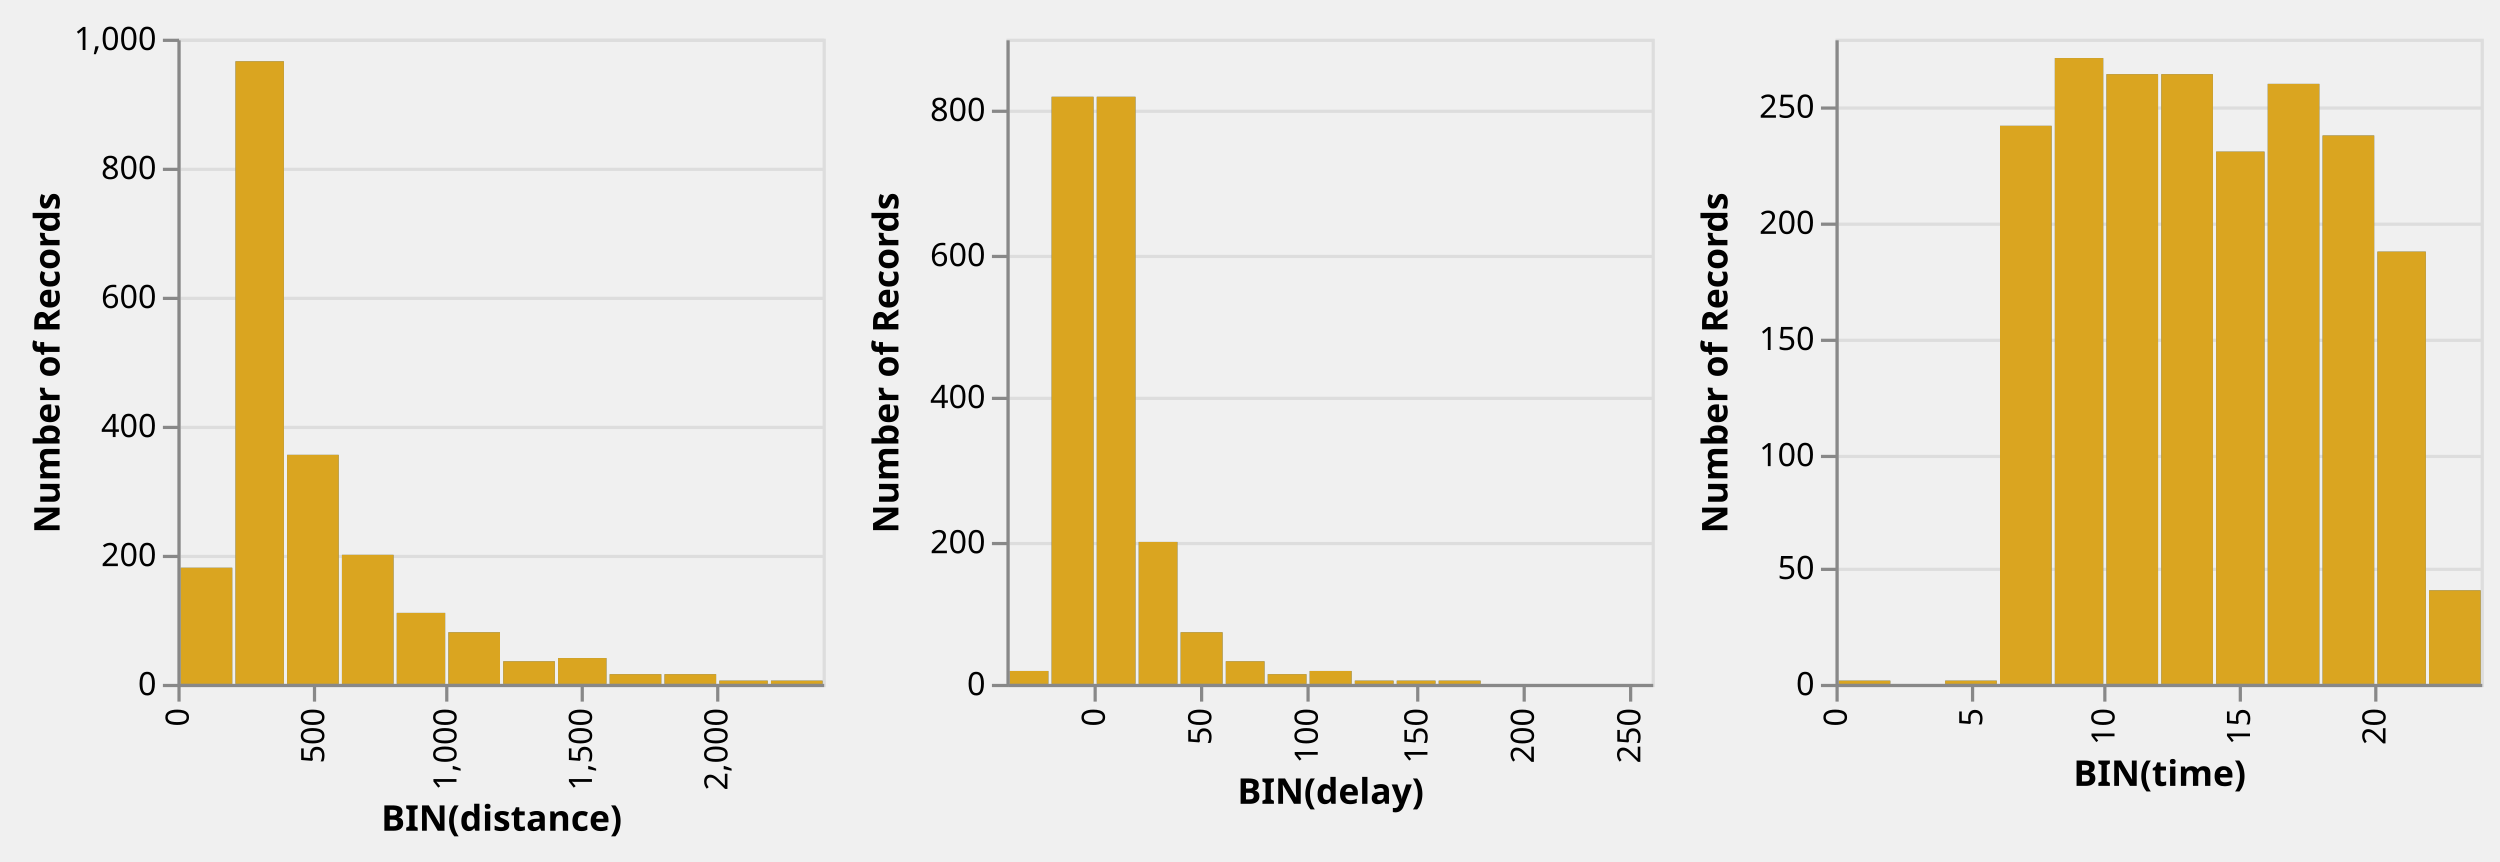
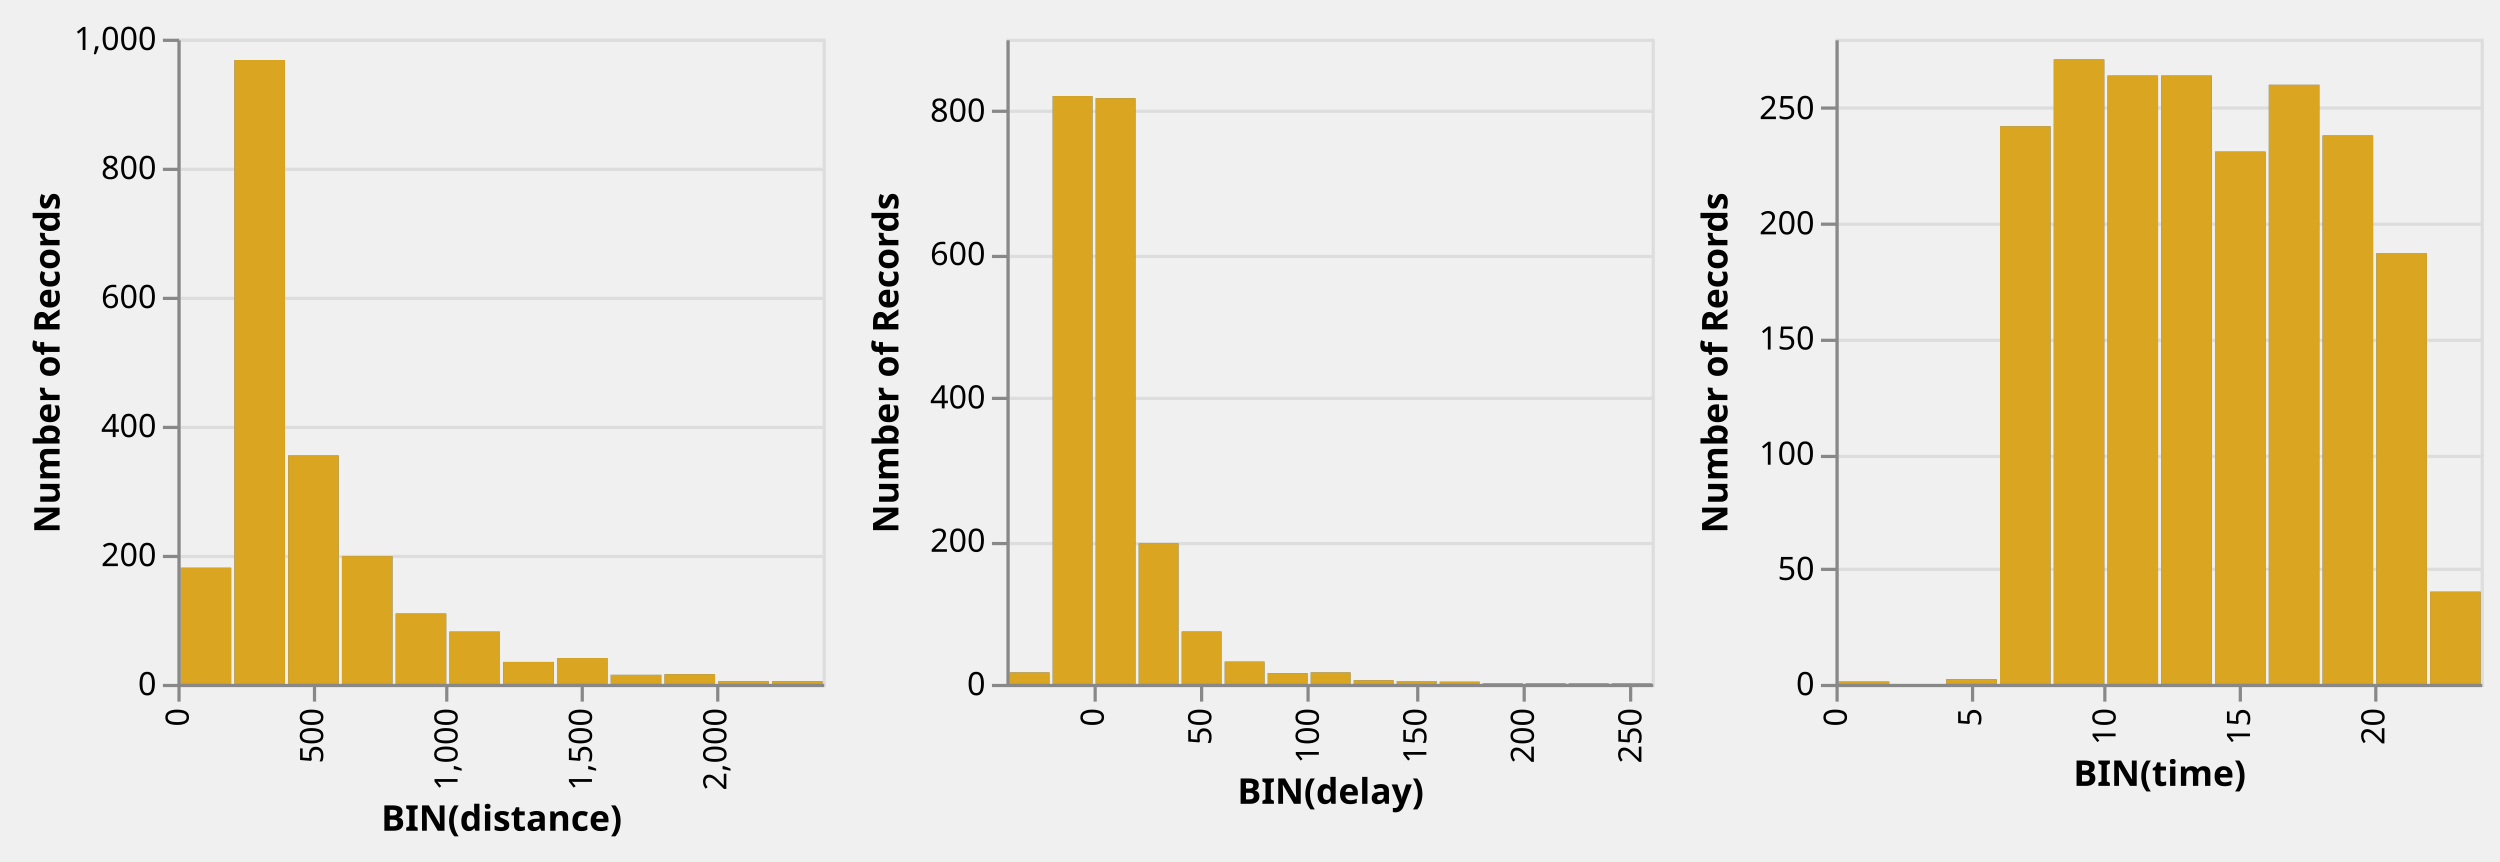
<svg xmlns="http://www.w3.org/2000/svg" class="marks" width="775" height="267" viewBox="0 0 775 267" version="1.1">
  <defs>
    <clipPath id="clip1">
      <rect x="0" y="0" width="200" height="200" />
    </clipPath>
    <clipPath id="clip2">
      <rect x="0" y="0" width="200" height="200" />
    </clipPath>
    <clipPath id="clip3">
      <rect x="0" y="0" width="200" height="200" />
    </clipPath>
    <clipPath id="clip4">
      <rect x="0" y="0" width="200" height="200" />
    </clipPath>
    <clipPath id="clip5">
      <rect x="0" y="0" width="200" height="200" />
    </clipPath>
    <clipPath id="clip6">
      <rect x="0" y="0" width="200" height="200" />
    </clipPath>
  </defs>
  <g transform="translate(55,12)">
    <g class="mark-group role-frame root">
      <g transform="translate(0,0)">
        <path class="background" d="M0,0h200v200h-200Z" style="fill: none;" />
        <g>
          <g class="mark-group role-scope child_distance_group">
            <g transform="translate(0,0)">
              <path class="background" d="M0.5,0.5h200v200h-200Z" style="fill: transparent; stroke: #ddd;" />
              <g>
                <g class="mark-group role-axis">
                  <g transform="translate(0.5,0.5)">
                    <path class="background" d="M0,0h0v0h0Z" style="pointer-events: none; fill: none;" />
                    <g>
                      <g class="mark-rule role-axis-grid" style="pointer-events: none;">
                        <line transform="translate(0,200)" x2="200" y2="0" style="fill: none; stroke: #ddd; stroke-width: 1; stroke-dasharray: ; opacity: 1;" />
                        <line transform="translate(0,160)" x2="200" y2="0" style="fill: none; stroke: #ddd; stroke-width: 1; stroke-dasharray: ; opacity: 1;" />
                        <line transform="translate(0,120)" x2="200" y2="0" style="fill: none; stroke: #ddd; stroke-width: 1; stroke-dasharray: ; opacity: 1;" />
                        <line transform="translate(0,80)" x2="200" y2="0" style="fill: none; stroke: #ddd; stroke-width: 1; stroke-dasharray: ; opacity: 1;" />
                        <line transform="translate(0,40)" x2="200" y2="0" style="fill: none; stroke: #ddd; stroke-width: 1; stroke-dasharray: ; opacity: 1;" />
                        <line transform="translate(0,0)" x2="200" y2="0" style="fill: none; stroke: #ddd; stroke-width: 1; stroke-dasharray: ; opacity: 1;" />
                      </g>
                    </g>
                  </g>
                </g>
                <g class="mark-rect role-mark brush_brush_bg" clip-path="url(#clip1)">
                  <path d="M0,0h0v0h0Z" style="fill: #333; fill-opacity: 0.125;" />
                </g>
                <g class="mark-rect role-mark child_distance_layer_0_marks">
-                   <path d="M34,129h16v71h-16Z" style="fill: #4c78a8;" />
-                   <path d="M51,160h16v40h-16Z" style="fill: #4c78a8;" />
-                   <path d="M18,7h15v193h-15Z" style="fill: #4c78a8;" />
-                   <path d="M1,164h16v36h-16Z" style="fill: #4c78a8;" />
-                   <path d="M68,178h15v22h-15Z" style="fill: #4c78a8;" />
-                   <path d="M118,192h15v8h-15Z" style="fill: #4c78a8;" />
-                   <path d="M84,184h16v16h-16Z" style="fill: #4c78a8;" />
-                   <path d="M168,199h15v1h-15Z" style="fill: #4c78a8;" />
-                   <path d="M151,197h16v3h-16Z" style="fill: #4c78a8;" />
-                   <path d="M134,197h16v3h-16Z" style="fill: #4c78a8;" />
-                   <path d="M101,193h16v7h-16Z" style="fill: #4c78a8;" />
-                   <path d="M184,199h16v1h-16Z" style="fill: #4c78a8;" />
+                   <path d="M34.333,129.2h15.667v70.8h-15.667Z" style="fill: #4c78a8;" />
+                   <path d="M51,160.4h15.667v39.6h-15.667Z" style="fill: #4c78a8;" />
+                   <path d="M17.667,6.6h15.667v193.4h-15.667Z" style="fill: #4c78a8;" />
+                   <path d="M1,164h15.667v36h-15.667Z" style="fill: #4c78a8;" />
+                   <path d="M67.667,178.2h15.667v21.8h-15.667Z" style="fill: #4c78a8;" />
+                   <path d="M117.667,192h15.667v8h-15.667Z" style="fill: #4c78a8;" />
+                   <path d="M84.333,183.8h15.667v16.2h-15.667Z" style="fill: #4c78a8;" />
+                   <path d="M167.667,199.2h15.667v0.8h-15.667Z" style="fill: #4c78a8;" />
+                   <path d="M151,197h15.667v3h-15.667Z" style="fill: #4c78a8;" />
+                   <path d="M134.333,197.2h15.667v2.8h-15.667Z" style="fill: #4c78a8;" />
+                   <path d="M101,193.2h15.667v6.8h-15.667Z" style="fill: #4c78a8;" />
+                   <path d="M184.333,199.2h15.667v0.8h-15.667Z" style="fill: #4c78a8;" />
                </g>
                <g class="mark-rect role-mark child_distance_layer_1_marks">
-                   <path d="M34,129h16v71h-16Z" style="fill: goldenrod;" />
-                   <path d="M51,160h16v40h-16Z" style="fill: goldenrod;" />
-                   <path d="M18,7h15v193h-15Z" style="fill: goldenrod;" />
-                   <path d="M1,164h16v36h-16Z" style="fill: goldenrod;" />
-                   <path d="M68,178h15v22h-15Z" style="fill: goldenrod;" />
-                   <path d="M118,192h15v8h-15Z" style="fill: goldenrod;" />
-                   <path d="M84,184h16v16h-16Z" style="fill: goldenrod;" />
-                   <path d="M168,199h15v1h-15Z" style="fill: goldenrod;" />
-                   <path d="M151,197h16v3h-16Z" style="fill: goldenrod;" />
-                   <path d="M134,197h16v3h-16Z" style="fill: goldenrod;" />
-                   <path d="M101,193h16v7h-16Z" style="fill: goldenrod;" />
-                   <path d="M184,199h16v1h-16Z" style="fill: goldenrod;" />
+                   <path d="M34.333,129.2h15.667v70.8h-15.667Z" style="fill: goldenrod;" />
+                   <path d="M51,160.4h15.667v39.6h-15.667Z" style="fill: goldenrod;" />
+                   <path d="M17.667,6.6h15.667v193.4h-15.667Z" style="fill: goldenrod;" />
+                   <path d="M1,164h15.667v36h-15.667Z" style="fill: goldenrod;" />
+                   <path d="M67.667,178.2h15.667v21.8h-15.667Z" style="fill: goldenrod;" />
+                   <path d="M117.667,192h15.667v8h-15.667Z" style="fill: goldenrod;" />
+                   <path d="M84.333,183.8h15.667v16.2h-15.667Z" style="fill: goldenrod;" />
+                   <path d="M167.667,199.2h15.667v0.8h-15.667Z" style="fill: goldenrod;" />
+                   <path d="M151,197h15.667v3h-15.667Z" style="fill: goldenrod;" />
+                   <path d="M134.333,197.2h15.667v2.8h-15.667Z" style="fill: goldenrod;" />
+                   <path d="M101,193.2h15.667v6.8h-15.667Z" style="fill: goldenrod;" />
+                   <path d="M184.333,199.2h15.667v0.8h-15.667Z" style="fill: goldenrod;" />
                </g>
                <g class="mark-rect role-mark brush_brush" clip-path="url(#clip2)">
                  <path d="M0,0h0v0h0Z" style="fill: transparent; stroke: white;" />
                </g>
                <g class="mark-group role-axis">
                  <g transform="translate(0.5,200.5)">
                    <path class="background" d="M0,0h0v0h0Z" style="pointer-events: none; fill: none;" />
                    <g>
                      <g class="mark-rule role-axis-tick" style="pointer-events: none;">
                        <line transform="translate(0,0)" x2="0" y2="5" style="fill: none; stroke: #888; stroke-width: 1; opacity: 1;" />
                        <line transform="translate(42,0)" x2="0" y2="5" style="fill: none; stroke: #888; stroke-width: 1; opacity: 1;" />
                        <line transform="translate(83,0)" x2="0" y2="5" style="fill: none; stroke: #888; stroke-width: 1; opacity: 1;" />
                        <line transform="translate(125,0)" x2="0" y2="5" style="fill: none; stroke: #888; stroke-width: 1; opacity: 1;" />
                        <line transform="translate(167,0)" x2="0" y2="5" style="fill: none; stroke: #888; stroke-width: 1; opacity: 1;" />
                      </g>
                      <g class="mark-text role-axis-label" style="pointer-events: none;">
                        <text text-anchor="end" transform="translate(0,7) rotate(270) translate(0,3)" style="font: 10px sans-serif; fill: #000; opacity: 1;">0</text>
-                         <text text-anchor="end" transform="translate(42,7) rotate(270) translate(0,3)" style="font: 10px sans-serif; fill: #000; opacity: 1;">500</text>
-                         <text text-anchor="end" transform="translate(83,7) rotate(270) translate(0,3)" style="font: 10px sans-serif; fill: #000; opacity: 1;">1,000</text>
+                         <text text-anchor="end" transform="translate(41.66667,7) rotate(270) translate(0,3)" style="font: 10px sans-serif; fill: #000; opacity: 1;">500</text>
+                         <text text-anchor="end" transform="translate(83.33333,7) rotate(270) translate(0,3)" style="font: 10px sans-serif; fill: #000; opacity: 1;">1,000</text>
                        <text text-anchor="end" transform="translate(125,7) rotate(270) translate(0,3)" style="font: 10px sans-serif; fill: #000; opacity: 1;">1,500</text>
-                         <text text-anchor="end" transform="translate(167,7) rotate(270) translate(0,3)" style="font: 10px sans-serif; fill: #000; opacity: 1;">2,000</text>
+                         <text text-anchor="end" transform="translate(166.6667,7) rotate(270) translate(0,3)" style="font: 10px sans-serif; fill: #000; opacity: 1;">2,000</text>
                      </g>
                      <g class="mark-rule role-axis-domain" style="pointer-events: none;">
                        <line transform="translate(0,0)" x2="200" y2="0" style="fill: none; stroke: #888; stroke-width: 1; opacity: 1;" />
                      </g>
                      <g class="mark-text role-axis-title" style="pointer-events: none;">
                        <text text-anchor="middle" transform="translate(100,45.02441)" style="font: bold 11px sans-serif; fill: #000; opacity: 1;">BIN(distance)</text>
                      </g>
                    </g>
                  </g>
                </g>
                <g class="mark-group role-axis">
                  <g transform="translate(0.5,0.5)">
                    <path class="background" d="M0,0h0v0h0Z" style="pointer-events: none; fill: none;" />
                    <g>
                      <g class="mark-rule role-axis-tick" style="pointer-events: none;">
                        <line transform="translate(0,200)" x2="-5" y2="0" style="fill: none; stroke: #888; stroke-width: 1; opacity: 1;" />
                        <line transform="translate(0,160)" x2="-5" y2="0" style="fill: none; stroke: #888; stroke-width: 1; opacity: 1;" />
                        <line transform="translate(0,120)" x2="-5" y2="0" style="fill: none; stroke: #888; stroke-width: 1; opacity: 1;" />
                        <line transform="translate(0,80)" x2="-5" y2="0" style="fill: none; stroke: #888; stroke-width: 1; opacity: 1;" />
                        <line transform="translate(0,40)" x2="-5" y2="0" style="fill: none; stroke: #888; stroke-width: 1; opacity: 1;" />
                        <line transform="translate(0,0)" x2="-5" y2="0" style="fill: none; stroke: #888; stroke-width: 1; opacity: 1;" />
                      </g>
                      <g class="mark-text role-axis-label" style="pointer-events: none;">
                        <text text-anchor="end" transform="translate(-7,203)" style="font: 10px sans-serif; fill: #000; opacity: 1;">0</text>
                        <text text-anchor="end" transform="translate(-7,163)" style="font: 10px sans-serif; fill: #000; opacity: 1;">200</text>
                        <text text-anchor="end" transform="translate(-7,123)" style="font: 10px sans-serif; fill: #000; opacity: 1;">400</text>
                        <text text-anchor="end" transform="translate(-7,83)" style="font: 10px sans-serif; fill: #000; opacity: 1;">600</text>
                        <text text-anchor="end" transform="translate(-7,43)" style="font: 10px sans-serif; fill: #000; opacity: 1;">800</text>
                        <text text-anchor="end" transform="translate(-7,3)" style="font: 10px sans-serif; fill: #000; opacity: 1;">1,000</text>
                      </g>
                      <g class="mark-rule role-axis-domain" style="pointer-events: none;">
                        <line transform="translate(0,200)" x2="0" y2="-200" style="fill: none; stroke: #888; stroke-width: 1; opacity: 1;" />
                      </g>
                      <g class="mark-text role-axis-title" style="pointer-events: none;">
                        <text text-anchor="middle" transform="translate(-35.02441,100) rotate(-90) translate(0,-2)" style="font: bold 11px sans-serif; fill: #000; opacity: 1;">Number of Records</text>
                      </g>
                    </g>
                  </g>
                </g>
              </g>
            </g>
          </g>
          <g class="mark-group role-scope child_delay_group">
            <g transform="translate(257,0)">
              <path class="background" d="M0.5,0.5h200v200h-200Z" style="fill: transparent; stroke: #ddd;" />
              <g>
                <g class="mark-group role-axis">
                  <g transform="translate(0.5,0.5)">
                    <path class="background" d="M0,0h0v0h0Z" style="pointer-events: none; fill: none;" />
                    <g>
                      <g class="mark-rule role-axis-grid" style="pointer-events: none;">
                        <line transform="translate(0,200)" x2="200" y2="0" style="fill: none; stroke: #ddd; stroke-width: 1; stroke-dasharray: ; opacity: 1;" />
                        <line transform="translate(0,156)" x2="200" y2="0" style="fill: none; stroke: #ddd; stroke-width: 1; stroke-dasharray: ; opacity: 1;" />
                        <line transform="translate(0,111)" x2="200" y2="0" style="fill: none; stroke: #ddd; stroke-width: 1; stroke-dasharray: ; opacity: 1;" />
                        <line transform="translate(0,67)" x2="200" y2="0" style="fill: none; stroke: #ddd; stroke-width: 1; stroke-dasharray: ; opacity: 1;" />
                        <line transform="translate(0,22)" x2="200" y2="0" style="fill: none; stroke: #ddd; stroke-width: 1; stroke-dasharray: ; opacity: 1;" />
                      </g>
                    </g>
                  </g>
                </g>
                <g class="mark-rect role-mark brush_brush_bg" clip-path="url(#clip3)">
                  <path d="M0,0h0v0h0Z" style="fill: #333; fill-opacity: 0.125;" />
                </g>
                <g class="mark-rect role-mark child_delay_layer_0_marks">
-                   <path d="M28,18h12v182h-12Z" style="fill: #4c78a8;" />
-                   <path d="M14,18h13v182h-13Z" style="fill: #4c78a8;" />
-                   <path d="M54,184h13v16h-13Z" style="fill: #4c78a8;" />
-                   <path d="M41,156h12v44h-12Z" style="fill: #4c78a8;" />
-                   <path d="M134,199h13v1h-13Z" style="fill: #4c78a8;" />
-                   <path d="M94,196h13v4h-13Z" style="fill: #4c78a8;" />
-                   <path d="M68,193h12v7h-12Z" style="fill: #4c78a8;" />
-                   <path d="M1,196h12v4h-12Z" style="fill: #4c78a8;" />
-                   <path d="M81,197h12v3h-12Z" style="fill: #4c78a8;" />
-                   <path d="M148,200h12v0h-12Z" style="fill: #4c78a8;" />
-                   <path d="M121,199h12v1h-12Z" style="fill: #4c78a8;" />
-                   <path d="M188,200h12v0h-12Z" style="fill: #4c78a8;" />
-                   <path d="M108,199h12v1h-12Z" style="fill: #4c78a8;" />
-                   <path d="M161,200h12v0h-12Z" style="fill: #4c78a8;" />
-                   <path d="M174,200h13v0h-13Z" style="fill: #4c78a8;" />
+                   <path d="M27.667,18.444h12.333v181.556h-12.333Z" style="fill: #4c78a8;" />
+                   <path d="M14.333,17.778h12.333v182.222h-12.333Z" style="fill: #4c78a8;" />
+                   <path d="M54.333,183.778h12.333v16.222h-12.333Z" style="fill: #4c78a8;" />
+                   <path d="M41,156.444h12.333v43.556h-12.333Z" style="fill: #4c78a8;" />
+                   <path d="M134.333,199.333h12.333v0.667h-12.333Z" style="fill: #4c78a8;" />
+                   <path d="M94.333,196.444h12.333v3.556h-12.333Z" style="fill: #4c78a8;" />
+                   <path d="M67.667,193.111h12.333v6.889h-12.333Z" style="fill: #4c78a8;" />
+                   <path d="M1,196.444h12.333v3.556h-12.333Z" style="fill: #4c78a8;" />
+                   <path d="M81,196.667h12.333v3.333h-12.333Z" style="fill: #4c78a8;" />
+                   <path d="M147.667,199.778h12.333v0.222h-12.333Z" style="fill: #4c78a8;" />
+                   <path d="M121,199.111h12.333v0.889h-12.333Z" style="fill: #4c78a8;" />
+                   <path d="M187.667,199.778h12.333v0.222h-12.333Z" style="fill: #4c78a8;" />
+                   <path d="M107.667,198.889h12.333v1.111h-12.333Z" style="fill: #4c78a8;" />
+                   <path d="M161,199.778h12.333v0.222h-12.333Z" style="fill: #4c78a8;" />
+                   <path d="M174.333,199.778h12.333v0.222h-12.333Z" style="fill: #4c78a8;" />
                </g>
                <g class="mark-rect role-mark child_delay_layer_1_marks">
-                   <path d="M28,18h12v182h-12Z" style="fill: goldenrod;" />
-                   <path d="M14,18h13v182h-13Z" style="fill: goldenrod;" />
-                   <path d="M54,184h13v16h-13Z" style="fill: goldenrod;" />
-                   <path d="M41,156h12v44h-12Z" style="fill: goldenrod;" />
-                   <path d="M134,199h13v1h-13Z" style="fill: goldenrod;" />
-                   <path d="M94,196h13v4h-13Z" style="fill: goldenrod;" />
-                   <path d="M68,193h12v7h-12Z" style="fill: goldenrod;" />
-                   <path d="M1,196h12v4h-12Z" style="fill: goldenrod;" />
-                   <path d="M81,197h12v3h-12Z" style="fill: goldenrod;" />
-                   <path d="M148,200h12v0h-12Z" style="fill: goldenrod;" />
-                   <path d="M121,199h12v1h-12Z" style="fill: goldenrod;" />
-                   <path d="M188,200h12v0h-12Z" style="fill: goldenrod;" />
-                   <path d="M108,199h12v1h-12Z" style="fill: goldenrod;" />
-                   <path d="M161,200h12v0h-12Z" style="fill: goldenrod;" />
-                   <path d="M174,200h13v0h-13Z" style="fill: goldenrod;" />
+                   <path d="M27.667,18.444h12.333v181.556h-12.333Z" style="fill: goldenrod;" />
+                   <path d="M14.333,17.778h12.333v182.222h-12.333Z" style="fill: goldenrod;" />
+                   <path d="M54.333,183.778h12.333v16.222h-12.333Z" style="fill: goldenrod;" />
+                   <path d="M41,156.444h12.333v43.556h-12.333Z" style="fill: goldenrod;" />
+                   <path d="M134.333,199.333h12.333v0.667h-12.333Z" style="fill: goldenrod;" />
+                   <path d="M94.333,196.444h12.333v3.556h-12.333Z" style="fill: goldenrod;" />
+                   <path d="M67.667,193.111h12.333v6.889h-12.333Z" style="fill: goldenrod;" />
+                   <path d="M1,196.444h12.333v3.556h-12.333Z" style="fill: goldenrod;" />
+                   <path d="M81,196.667h12.333v3.333h-12.333Z" style="fill: goldenrod;" />
+                   <path d="M147.667,199.778h12.333v0.222h-12.333Z" style="fill: goldenrod;" />
+                   <path d="M121,199.111h12.333v0.889h-12.333Z" style="fill: goldenrod;" />
+                   <path d="M187.667,199.778h12.333v0.222h-12.333Z" style="fill: goldenrod;" />
+                   <path d="M107.667,198.889h12.333v1.111h-12.333Z" style="fill: goldenrod;" />
+                   <path d="M161,199.778h12.333v0.222h-12.333Z" style="fill: goldenrod;" />
+                   <path d="M174.333,199.778h12.333v0.222h-12.333Z" style="fill: goldenrod;" />
                </g>
                <g class="mark-rect role-mark brush_brush" clip-path="url(#clip4)">
                  <path d="M0,0h0v0h0Z" style="fill: transparent; stroke: white;" />
                </g>
                <g class="mark-group role-axis">
                  <g transform="translate(0.5,200.5)">
                    <path class="background" d="M0,0h0v0h0Z" style="pointer-events: none; fill: none;" />
                    <g>
                      <g class="mark-rule role-axis-tick" style="pointer-events: none;">
                        <line transform="translate(27,0)" x2="0" y2="5" style="fill: none; stroke: #888; stroke-width: 1; opacity: 1;" />
                        <line transform="translate(60,0)" x2="0" y2="5" style="fill: none; stroke: #888; stroke-width: 1; opacity: 1;" />
                        <line transform="translate(93,0)" x2="0" y2="5" style="fill: none; stroke: #888; stroke-width: 1; opacity: 1;" />
                        <line transform="translate(127,0)" x2="0" y2="5" style="fill: none; stroke: #888; stroke-width: 1; opacity: 1;" />
                        <line transform="translate(160,0)" x2="0" y2="5" style="fill: none; stroke: #888; stroke-width: 1; opacity: 1;" />
                        <line transform="translate(193,0)" x2="0" y2="5" style="fill: none; stroke: #888; stroke-width: 1; opacity: 1;" />
                      </g>
                      <g class="mark-text role-axis-label" style="pointer-events: none;">
-                         <text text-anchor="end" transform="translate(27,7) rotate(270) translate(0,3)" style="font: 10px sans-serif; fill: #000; opacity: 1;">0</text>
+                         <text text-anchor="end" transform="translate(26.66667,7) rotate(270) translate(0,3)" style="font: 10px sans-serif; fill: #000; opacity: 1;">0</text>
                        <text text-anchor="end" transform="translate(60,7) rotate(270) translate(0,3)" style="font: 10px sans-serif; fill: #000; opacity: 1;">50</text>
-                         <text text-anchor="end" transform="translate(93,7) rotate(270) translate(0,3)" style="font: 10px sans-serif; fill: #000; opacity: 1;">100</text>
-                         <text text-anchor="end" transform="translate(127,7) rotate(270) translate(0,3)" style="font: 10px sans-serif; fill: #000; opacity: 1;">150</text>
+                         <text text-anchor="end" transform="translate(93.33333,7) rotate(270) translate(0,3)" style="font: 10px sans-serif; fill: #000; opacity: 1;">100</text>
+                         <text text-anchor="end" transform="translate(126.6667,7) rotate(270) translate(0,3)" style="font: 10px sans-serif; fill: #000; opacity: 1;">150</text>
                        <text text-anchor="end" transform="translate(160,7) rotate(270) translate(0,3)" style="font: 10px sans-serif; fill: #000; opacity: 1;">200</text>
-                         <text text-anchor="end" transform="translate(193,7) rotate(270) translate(0,3)" style="font: 10px sans-serif; fill: #000; opacity: 1;">250</text>
+                         <text text-anchor="end" transform="translate(193.3333,7) rotate(270) translate(0,3)" style="font: 10px sans-serif; fill: #000; opacity: 1;">250</text>
                      </g>
                      <g class="mark-rule role-axis-domain" style="pointer-events: none;">
                        <line transform="translate(0,0)" x2="200" y2="0" style="fill: none; stroke: #888; stroke-width: 1; opacity: 1;" />
                      </g>
                      <g class="mark-text role-axis-title" style="pointer-events: none;">
                        <text text-anchor="middle" transform="translate(100,36.68457)" style="font: bold 11px sans-serif; fill: #000; opacity: 1;">BIN(delay)</text>
                      </g>
                    </g>
                  </g>
                </g>
                <g class="mark-group role-axis">
                  <g transform="translate(0.5,0.5)">
                    <path class="background" d="M0,0h0v0h0Z" style="pointer-events: none; fill: none;" />
                    <g>
                      <g class="mark-rule role-axis-tick" style="pointer-events: none;">
                        <line transform="translate(0,200)" x2="-5" y2="0" style="fill: none; stroke: #888; stroke-width: 1; opacity: 1;" />
                        <line transform="translate(0,156)" x2="-5" y2="0" style="fill: none; stroke: #888; stroke-width: 1; opacity: 1;" />
                        <line transform="translate(0,111)" x2="-5" y2="0" style="fill: none; stroke: #888; stroke-width: 1; opacity: 1;" />
                        <line transform="translate(0,67)" x2="-5" y2="0" style="fill: none; stroke: #888; stroke-width: 1; opacity: 1;" />
                        <line transform="translate(0,22)" x2="-5" y2="0" style="fill: none; stroke: #888; stroke-width: 1; opacity: 1;" />
                      </g>
                      <g class="mark-text role-axis-label" style="pointer-events: none;">
                        <text text-anchor="end" transform="translate(-7,203)" style="font: 10px sans-serif; fill: #000; opacity: 1;">0</text>
-                         <text text-anchor="end" transform="translate(-7,159)" style="font: 10px sans-serif; fill: #000; opacity: 1;">200</text>
-                         <text text-anchor="end" transform="translate(-7,114)" style="font: 10px sans-serif; fill: #000; opacity: 1;">400</text>
-                         <text text-anchor="end" transform="translate(-7,70)" style="font: 10px sans-serif; fill: #000; opacity: 1;">600</text>
-                         <text text-anchor="end" transform="translate(-7,25)" style="font: 10px sans-serif; fill: #000; opacity: 1;">800</text>
+                         <text text-anchor="end" transform="translate(-7,158.5556)" style="font: 10px sans-serif; fill: #000; opacity: 1;">200</text>
+                         <text text-anchor="end" transform="translate(-7,114.1111)" style="font: 10px sans-serif; fill: #000; opacity: 1;">400</text>
+                         <text text-anchor="end" transform="translate(-7,69.66667)" style="font: 10px sans-serif; fill: #000; opacity: 1;">600</text>
+                         <text text-anchor="end" transform="translate(-7,25.22222)" style="font: 10px sans-serif; fill: #000; opacity: 1;">800</text>
                      </g>
                      <g class="mark-rule role-axis-domain" style="pointer-events: none;">
                        <line transform="translate(0,200)" x2="0" y2="-200" style="fill: none; stroke: #888; stroke-width: 1; opacity: 1;" />
                      </g>
                      <g class="mark-text role-axis-title" style="pointer-events: none;">
                        <text text-anchor="middle" transform="translate(-32,100) rotate(-90) translate(0,-2)" style="font: bold 11px sans-serif; fill: #000; opacity: 1;">Number of Records</text>
                      </g>
                    </g>
                  </g>
                </g>
              </g>
            </g>
          </g>
          <g class="mark-group role-scope child_time_group">
            <g transform="translate(514,0)">
              <path class="background" d="M0.5,0.5h200v200h-200Z" style="fill: transparent; stroke: #ddd;" />
              <g>
                <g class="mark-group role-axis">
                  <g transform="translate(0.5,0.5)">
                    <path class="background" d="M0,0h0v0h0Z" style="pointer-events: none; fill: none;" />
                    <g>
                      <g class="mark-rule role-axis-grid" style="pointer-events: none;">
                        <line transform="translate(0,200)" x2="200" y2="0" style="fill: none; stroke: #ddd; stroke-width: 1; stroke-dasharray: ; opacity: 1;" />
                        <line transform="translate(0,164)" x2="200" y2="0" style="fill: none; stroke: #ddd; stroke-width: 1; stroke-dasharray: ; opacity: 1;" />
                        <line transform="translate(0,129)" x2="200" y2="0" style="fill: none; stroke: #ddd; stroke-width: 1; stroke-dasharray: ; opacity: 1;" />
                        <line transform="translate(0,93)" x2="200" y2="0" style="fill: none; stroke: #ddd; stroke-width: 1; stroke-dasharray: ; opacity: 1;" />
                        <line transform="translate(0,57)" x2="200" y2="0" style="fill: none; stroke: #ddd; stroke-width: 1; stroke-dasharray: ; opacity: 1;" />
                        <line transform="translate(0,21)" x2="200" y2="0" style="fill: none; stroke: #ddd; stroke-width: 1; stroke-dasharray: ; opacity: 1;" />
                      </g>
                    </g>
                  </g>
                </g>
                <g class="mark-rect role-mark brush_brush_bg" clip-path="url(#clip5)">
                  <path d="M0,0h0v0h0Z" style="fill: #333; fill-opacity: 0.125;" />
                </g>
                <g class="mark-rect role-mark child_time_layer_0_marks">
-                   <path d="M168,66h15v134h-15Z" style="fill: #4c78a8;" />
-                   <path d="M118,35h15v165h-15Z" style="fill: #4c78a8;" />
-                   <path d="M101,11h16v189h-16Z" style="fill: #4c78a8;" />
-                   <path d="M68,6h15v194h-15Z" style="fill: #4c78a8;" />
-                   <path d="M51,27h16v173h-16Z" style="fill: #4c78a8;" />
-                   <path d="M84,11h16v189h-16Z" style="fill: #4c78a8;" />
-                   <path d="M151,30h16v170h-16Z" style="fill: #4c78a8;" />
-                   <path d="M134,14h16v186h-16Z" style="fill: #4c78a8;" />
-                   <path d="M184,171h16v29h-16Z" style="fill: #4c78a8;" />
-                   <path d="M34,199h16v1h-16Z" style="fill: #4c78a8;" />
-                   <path d="M1,199h16v1h-16Z" style="fill: #4c78a8;" />
+                   <path d="M167.667,66.429h15.667v133.571h-15.667Z" style="fill: #4c78a8;" />
+                   <path d="M117.667,35h15.667v165h-15.667Z" style="fill: #4c78a8;" />
+                   <path d="M101,11.429h15.667v188.571h-15.667Z" style="fill: #4c78a8;" />
+                   <path d="M67.667,6.429h15.667v193.571h-15.667Z" style="fill: #4c78a8;" />
+                   <path d="M51,27.143h15.667v172.857h-15.667Z" style="fill: #4c78a8;" />
+                   <path d="M84.333,11.429h15.667v188.571h-15.667Z" style="fill: #4c78a8;" />
+                   <path d="M151,30h15.667v170h-15.667Z" style="fill: #4c78a8;" />
+                   <path d="M134.333,14.286h15.667v185.714h-15.667Z" style="fill: #4c78a8;" />
+                   <path d="M184.333,171.429h15.667v28.571h-15.667Z" style="fill: #4c78a8;" />
+                   <path d="M34.333,198.571h15.667v1.429h-15.667Z" style="fill: #4c78a8;" />
+                   <path d="M1,199.286h15.667v0.714h-15.667Z" style="fill: #4c78a8;" />
                </g>
                <g class="mark-rect role-mark child_time_layer_1_marks">
-                   <path d="M168,66h15v134h-15Z" style="fill: goldenrod;" />
-                   <path d="M118,35h15v165h-15Z" style="fill: goldenrod;" />
-                   <path d="M101,11h16v189h-16Z" style="fill: goldenrod;" />
-                   <path d="M68,6h15v194h-15Z" style="fill: goldenrod;" />
-                   <path d="M51,27h16v173h-16Z" style="fill: goldenrod;" />
-                   <path d="M84,11h16v189h-16Z" style="fill: goldenrod;" />
-                   <path d="M151,30h16v170h-16Z" style="fill: goldenrod;" />
-                   <path d="M134,14h16v186h-16Z" style="fill: goldenrod;" />
-                   <path d="M184,171h16v29h-16Z" style="fill: goldenrod;" />
-                   <path d="M34,199h16v1h-16Z" style="fill: goldenrod;" />
-                   <path d="M1,199h16v1h-16Z" style="fill: goldenrod;" />
+                   <path d="M167.667,66.429h15.667v133.571h-15.667Z" style="fill: goldenrod;" />
+                   <path d="M117.667,35h15.667v165h-15.667Z" style="fill: goldenrod;" />
+                   <path d="M101,11.429h15.667v188.571h-15.667Z" style="fill: goldenrod;" />
+                   <path d="M67.667,6.429h15.667v193.571h-15.667Z" style="fill: goldenrod;" />
+                   <path d="M51,27.143h15.667v172.857h-15.667Z" style="fill: goldenrod;" />
+                   <path d="M84.333,11.429h15.667v188.571h-15.667Z" style="fill: goldenrod;" />
+                   <path d="M151,30h15.667v170h-15.667Z" style="fill: goldenrod;" />
+                   <path d="M134.333,14.286h15.667v185.714h-15.667Z" style="fill: goldenrod;" />
+                   <path d="M184.333,171.429h15.667v28.571h-15.667Z" style="fill: goldenrod;" />
+                   <path d="M34.333,198.571h15.667v1.429h-15.667Z" style="fill: goldenrod;" />
+                   <path d="M1,199.286h15.667v0.714h-15.667Z" style="fill: goldenrod;" />
                </g>
                <g class="mark-rect role-mark brush_brush" clip-path="url(#clip6)">
                  <path d="M0,0h0v0h0Z" style="fill: transparent; stroke: white;" />
                </g>
                <g class="mark-group role-axis">
                  <g transform="translate(0.5,200.5)">
                    <path class="background" d="M0,0h0v0h0Z" style="pointer-events: none; fill: none;" />
                    <g>
                      <g class="mark-rule role-axis-tick" style="pointer-events: none;">
                        <line transform="translate(0,0)" x2="0" y2="5" style="fill: none; stroke: #888; stroke-width: 1; opacity: 1;" />
                        <line transform="translate(42,0)" x2="0" y2="5" style="fill: none; stroke: #888; stroke-width: 1; opacity: 1;" />
                        <line transform="translate(83,0)" x2="0" y2="5" style="fill: none; stroke: #888; stroke-width: 1; opacity: 1;" />
                        <line transform="translate(125,0)" x2="0" y2="5" style="fill: none; stroke: #888; stroke-width: 1; opacity: 1;" />
                        <line transform="translate(167,0)" x2="0" y2="5" style="fill: none; stroke: #888; stroke-width: 1; opacity: 1;" />
                      </g>
                      <g class="mark-text role-axis-label" style="pointer-events: none;">
                        <text text-anchor="end" transform="translate(0,7) rotate(270) translate(0,3)" style="font: 10px sans-serif; fill: #000; opacity: 1;">0</text>
-                         <text text-anchor="end" transform="translate(42,7) rotate(270) translate(0,3)" style="font: 10px sans-serif; fill: #000; opacity: 1;">5</text>
-                         <text text-anchor="end" transform="translate(83,7) rotate(270) translate(0,3)" style="font: 10px sans-serif; fill: #000; opacity: 1;">10</text>
+                         <text text-anchor="end" transform="translate(41.66667,7) rotate(270) translate(0,3)" style="font: 10px sans-serif; fill: #000; opacity: 1;">5</text>
+                         <text text-anchor="end" transform="translate(83.33333,7) rotate(270) translate(0,3)" style="font: 10px sans-serif; fill: #000; opacity: 1;">10</text>
                        <text text-anchor="end" transform="translate(125,7) rotate(270) translate(0,3)" style="font: 10px sans-serif; fill: #000; opacity: 1;">15</text>
-                         <text text-anchor="end" transform="translate(167,7) rotate(270) translate(0,3)" style="font: 10px sans-serif; fill: #000; opacity: 1;">20</text>
+                         <text text-anchor="end" transform="translate(166.6667,7) rotate(270) translate(0,3)" style="font: 10px sans-serif; fill: #000; opacity: 1;">20</text>
                      </g>
                      <g class="mark-rule role-axis-domain" style="pointer-events: none;">
                        <line transform="translate(0,0)" x2="200" y2="0" style="fill: none; stroke: #888; stroke-width: 1; opacity: 1;" />
                      </g>
                      <g class="mark-text role-axis-title" style="pointer-events: none;">
                        <text text-anchor="middle" transform="translate(100,31.12305)" style="font: bold 11px sans-serif; fill: #000; opacity: 1;">BIN(time)</text>
                      </g>
                    </g>
                  </g>
                </g>
                <g class="mark-group role-axis">
                  <g transform="translate(0.5,0.5)">
                    <path class="background" d="M0,0h0v0h0Z" style="pointer-events: none; fill: none;" />
                    <g>
                      <g class="mark-rule role-axis-tick" style="pointer-events: none;">
                        <line transform="translate(0,200)" x2="-5" y2="0" style="fill: none; stroke: #888; stroke-width: 1; opacity: 1;" />
                        <line transform="translate(0,164)" x2="-5" y2="0" style="fill: none; stroke: #888; stroke-width: 1; opacity: 1;" />
                        <line transform="translate(0,129)" x2="-5" y2="0" style="fill: none; stroke: #888; stroke-width: 1; opacity: 1;" />
                        <line transform="translate(0,93)" x2="-5" y2="0" style="fill: none; stroke: #888; stroke-width: 1; opacity: 1;" />
                        <line transform="translate(0,57)" x2="-5" y2="0" style="fill: none; stroke: #888; stroke-width: 1; opacity: 1;" />
                        <line transform="translate(0,21)" x2="-5" y2="0" style="fill: none; stroke: #888; stroke-width: 1; opacity: 1;" />
                      </g>
                      <g class="mark-text role-axis-label" style="pointer-events: none;">
                        <text text-anchor="end" transform="translate(-7,203)" style="font: 10px sans-serif; fill: #000; opacity: 1;">0</text>
-                         <text text-anchor="end" transform="translate(-7,167)" style="font: 10px sans-serif; fill: #000; opacity: 1;">50</text>
-                         <text text-anchor="end" transform="translate(-7,132)" style="font: 10px sans-serif; fill: #000; opacity: 1;">100</text>
-                         <text text-anchor="end" transform="translate(-7,96)" style="font: 10px sans-serif; fill: #000; opacity: 1;">150</text>
-                         <text text-anchor="end" transform="translate(-7,60)" style="font: 10px sans-serif; fill: #000; opacity: 1;">200</text>
-                         <text text-anchor="end" transform="translate(-7,24)" style="font: 10px sans-serif; fill: #000; opacity: 1;">250</text>
+                         <text text-anchor="end" transform="translate(-7,167.2857)" style="font: 10px sans-serif; fill: #000; opacity: 1;">50</text>
+                         <text text-anchor="end" transform="translate(-7,131.5714)" style="font: 10px sans-serif; fill: #000; opacity: 1;">100</text>
+                         <text text-anchor="end" transform="translate(-7,95.85714)" style="font: 10px sans-serif; fill: #000; opacity: 1;">150</text>
+                         <text text-anchor="end" transform="translate(-7,60.14286)" style="font: 10px sans-serif; fill: #000; opacity: 1;">200</text>
+                         <text text-anchor="end" transform="translate(-7,24.42857)" style="font: 10px sans-serif; fill: #000; opacity: 1;">250</text>
                      </g>
                      <g class="mark-rule role-axis-domain" style="pointer-events: none;">
                        <line transform="translate(0,200)" x2="0" y2="-200" style="fill: none; stroke: #888; stroke-width: 1; opacity: 1;" />
                      </g>
                      <g class="mark-text role-axis-title" style="pointer-events: none;">
                        <text text-anchor="middle" transform="translate(-32,100) rotate(-90) translate(0,-2)" style="font: bold 11px sans-serif; fill: #000; opacity: 1;">Number of Records</text>
                      </g>
                    </g>
                  </g>
                </g>
              </g>
            </g>
          </g>
        </g>
      </g>
    </g>
  </g>
</svg>
